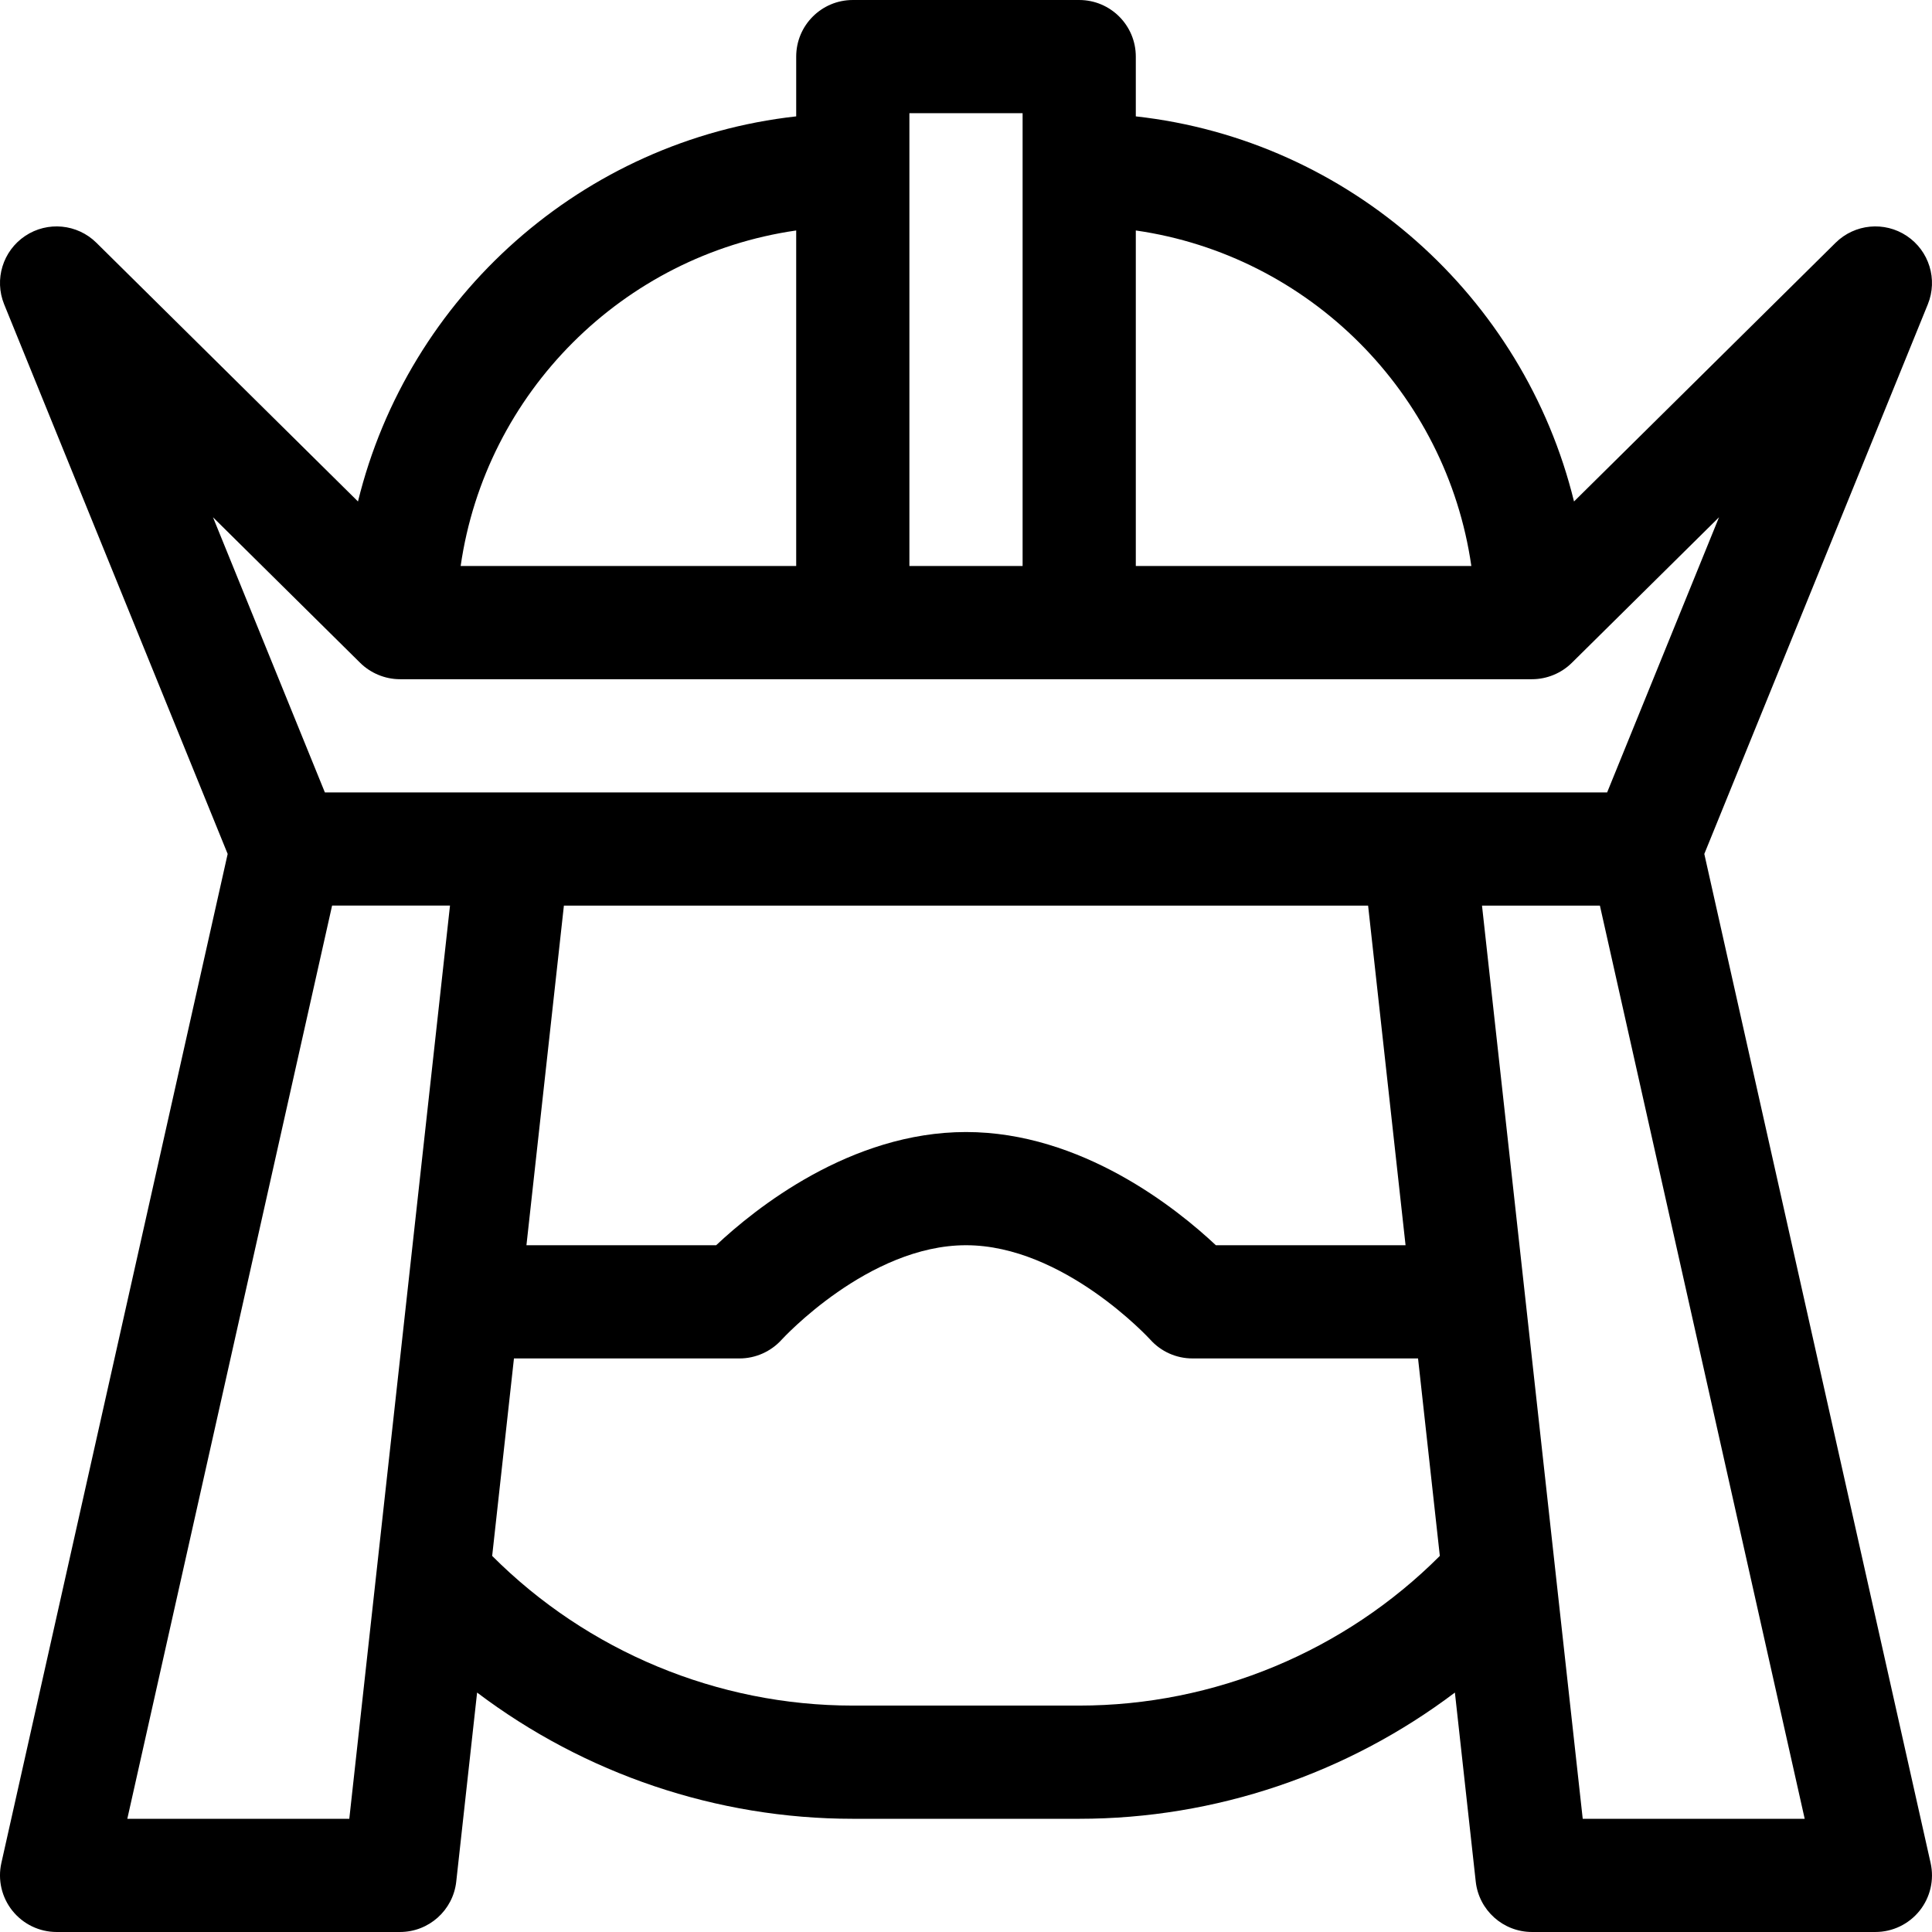
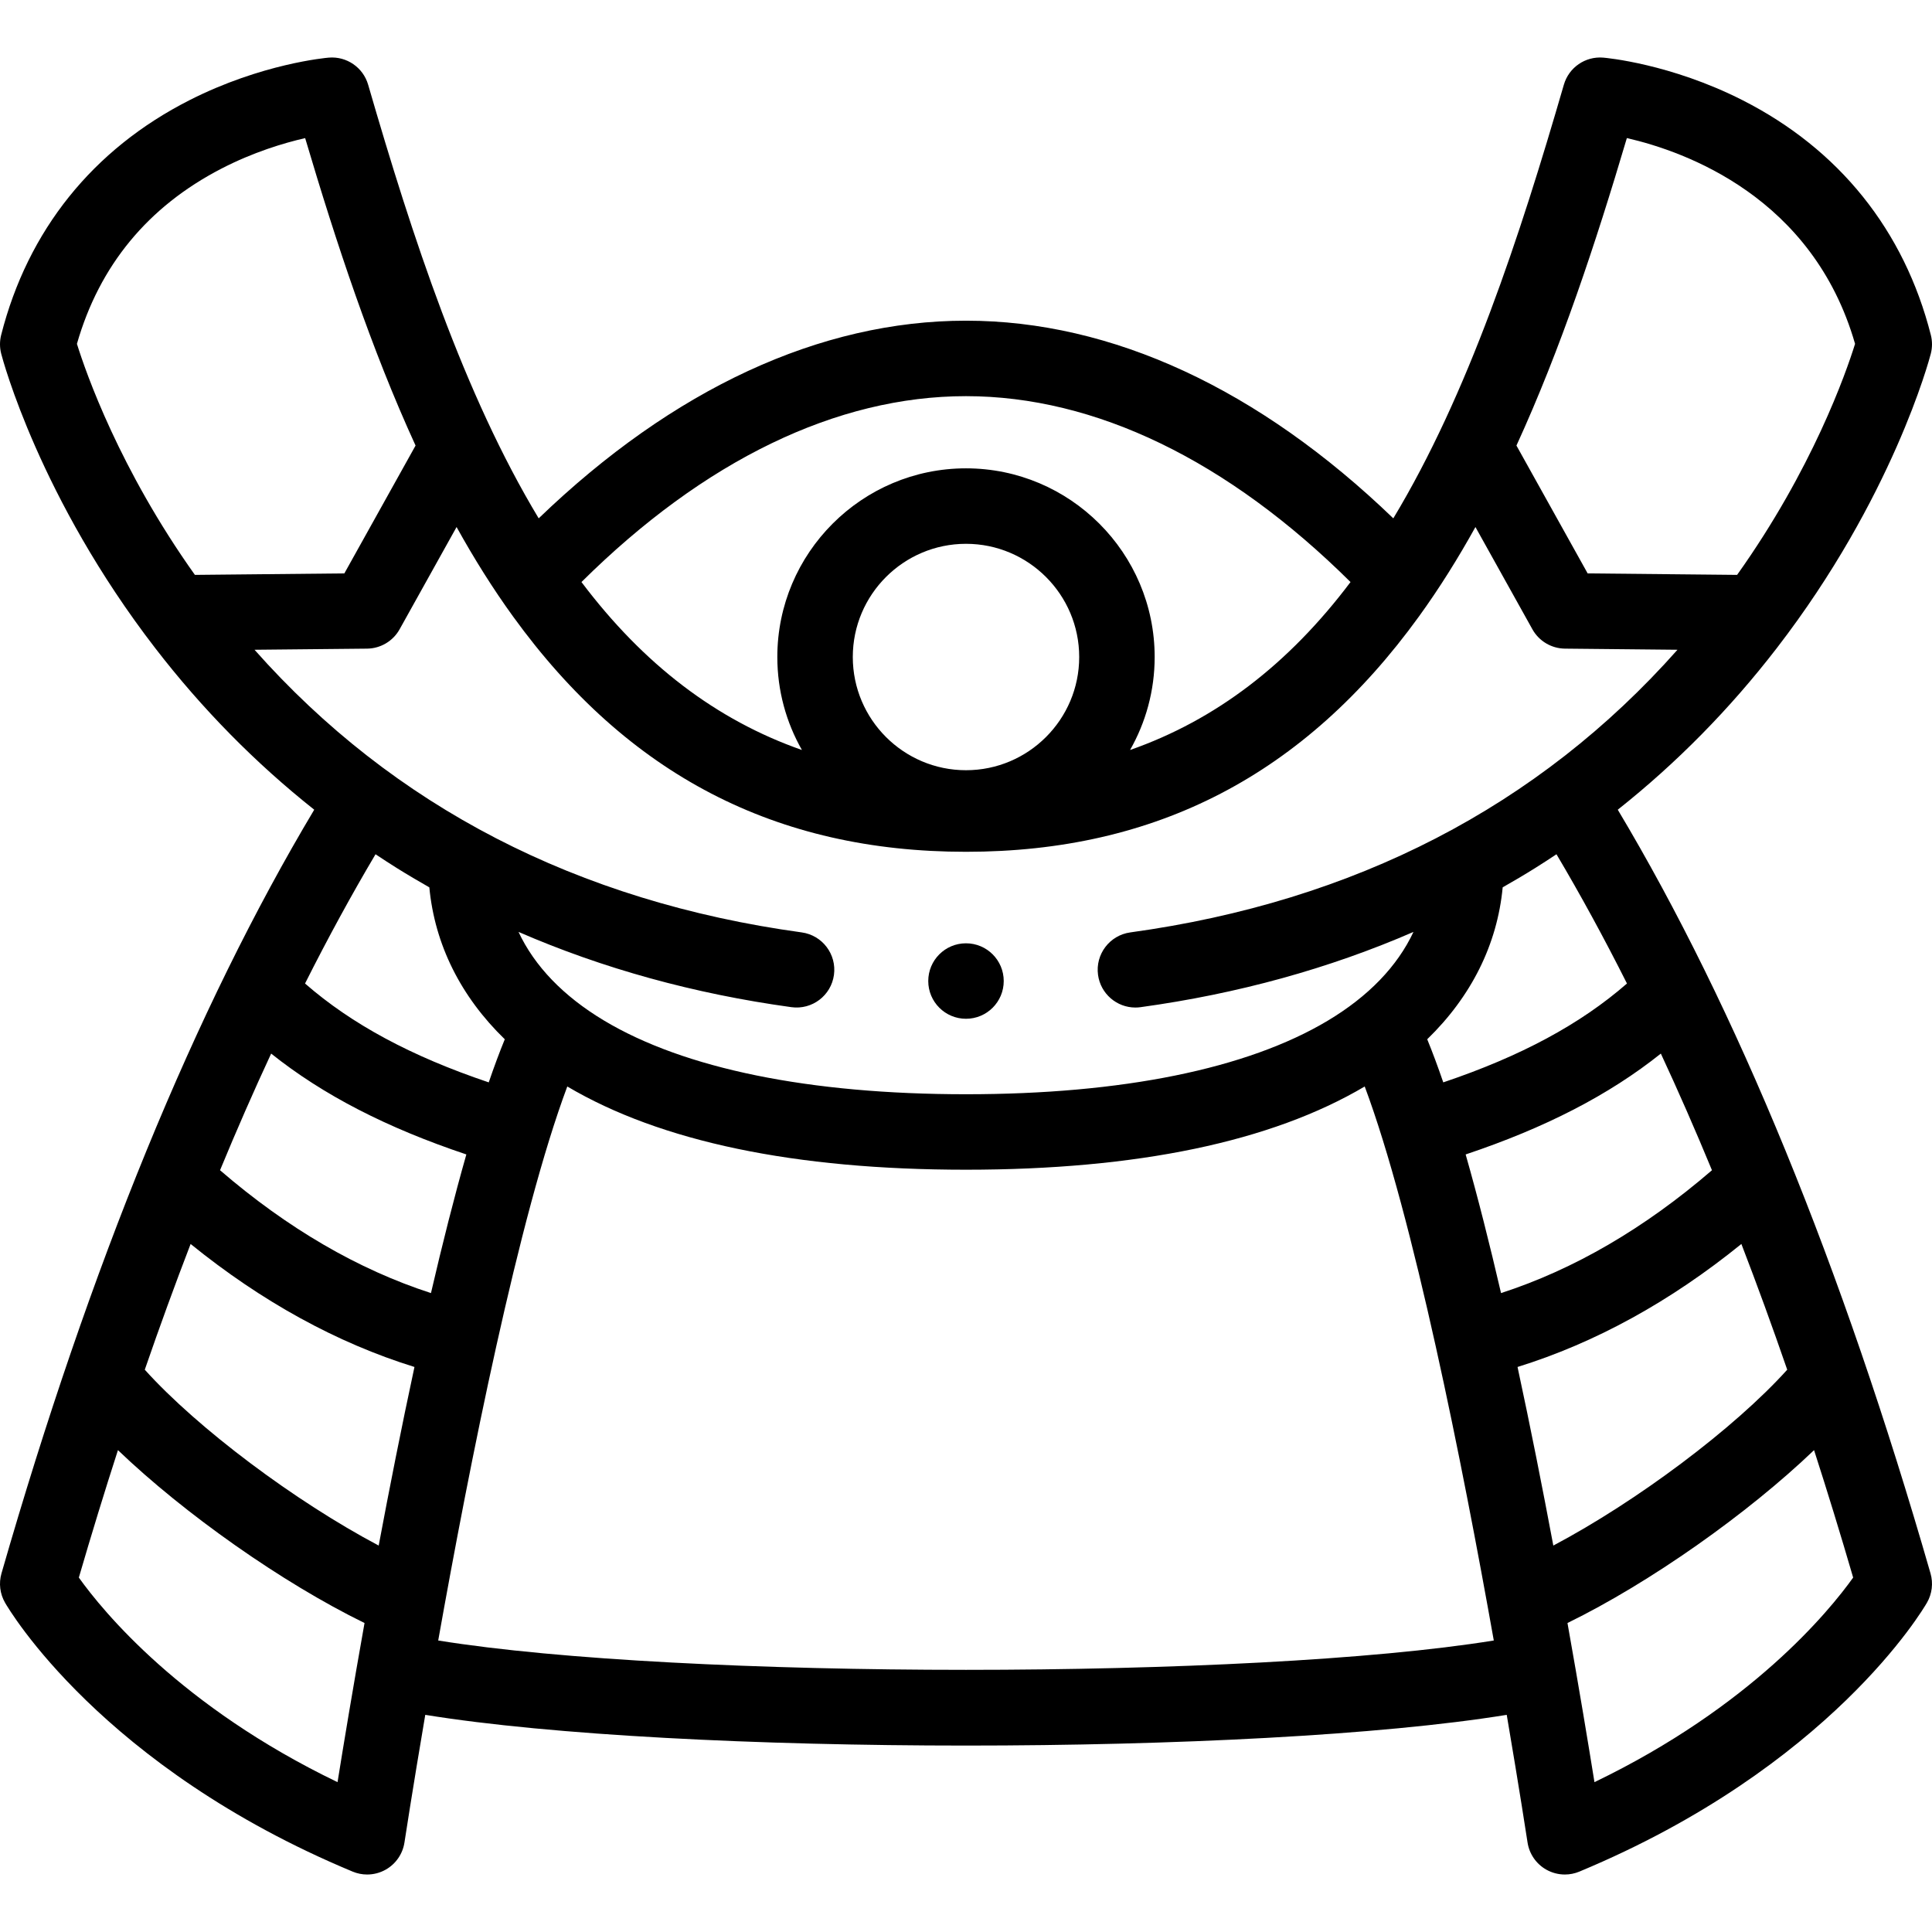
- <svg xmlns="http://www.w3.org/2000/svg" viewBox="0 0 512.002 512">
-   <path d="m3.293 506.371c2.848 3.559 7.152 5.629 11.707 5.629h91c7.648 0 14.074-5.754 14.91-13.355l5.527-50.098c28.457 21.504 63.43 33.453 99.562 33.453h60c36.137 0 71.109-11.949 99.566-33.453l5.523 50.098c.84 7.602 7.266 13.355 14.91 13.355h91c4.555 0 8.863-2.07 11.711-5.625 2.848-3.559 3.922-8.215 2.926-12.66l-59.973-267.414 59.23-145.648c2.684-6.598.359-14.172-5.566-18.125-5.922-3.957-13.812-3.199-18.875 1.809l-69.32 68.559c-13.289-54.27-59.473-95.762-116.129-102.055v-15.84c0-8.281-6.715-15-15-15h-60c-8.285 0-15 6.719-15 15v15.84c-56.66 6.293-102.844 47.785-116.133 102.055l-69.32-68.559c-5.062-5.008-12.953-5.766-18.875-1.812-5.926 3.957-8.254 11.531-5.57 18.129l59.23 145.648-59.973 267.414c-.996 4.445.082 9.102 2.93 12.656zm359.27-266.371 9.926 90h-50.273c-10.32-9.699-35.582-30-66.215-30s-55.895 20.301-66.211 30h-50.277l9.926-90zm-76.562 212h-60c-35.859 0-70.324-14.383-95.57-39.664l5.773-52.336h59.797c4.234 0 8.301-1.824 11.145-4.961.227-.25 23.004-25.039 48.855-25.039 25.855 0 48.629 24.789 48.824 25.004 2.848 3.18 6.91 4.996 11.176 4.996h59.797l5.773 52.336c-25.246 25.277-59.711 39.664-95.57 39.664zm133.438 30c-1.668-15.098-25.133-227.863-26.691-242h31.246l54.27 242zm-29.516-332h-88.922v-88.922c45.914 6.598 82.324 43.008 88.922 88.922zm-148.922-120h30v120h-30zm-30 31.078v88.922h-88.922c6.598-45.914 43.008-82.324 88.922-88.922zm-115.547 114.586c2.715 2.684 6.539 4.336 10.547 4.336h300c3.863 0 7.711-1.531 10.547-4.336l39.012-38.582-29.652 72.918c-25.961 0-324.027 0-339.812 0l-29.652-72.918zm-7.445 64.324h31.246c-.953 8.562-25.734 233.348-26.688 242.012h-58.828zm0 0" />
+ <svg xmlns="http://www.w3.org/2000/svg" id="Layer_1" enable-background="new 0 0 512.001 512.001" height="512" viewBox="0 0 512.001 512.001" width="512">
+   <g>
+     <g>
+       <path d="m428.727 214.583c15.595-12.368 29.706-26.698 42.133-42.816 30.674-39.783 40.421-76.478 40.82-78.021.423-1.629.427-3.339.013-4.971-7.04-27.719-24.307-49.241-49.934-62.238-19.083-9.678-36.162-11.205-36.88-11.265-4.762-.4-9.114 2.605-10.44 7.179-11.751 40.502-25.357 81.983-45.196 114.915-35.622-34.308-74.579-52.38-113.243-52.38-38.666 0-77.619 18.072-113.241 52.38-19.839-32.932-33.445-74.413-45.197-114.916-1.326-4.574-5.697-7.58-10.44-7.178-.718.06-17.797 1.587-36.879 11.265-25.627 12.997-42.895 34.518-49.935 62.237-.414 1.632-.41 3.342.013 4.971.399 1.543 10.146 38.237 40.819 78.019 12.427 16.118 26.538 30.45 42.134 42.818-31.536 52.766-59.404 120.791-82.884 202.39-.749 2.602-.41 5.397.938 7.745 1.015 1.766 25.604 43.572 92.128 71.28 1.233.514 2.541.769 3.845.769 1.697 0 3.39-.432 4.906-1.286 2.683-1.51 4.52-4.172 4.98-7.215.07-.461 2.111-13.828 5.513-33.813 33.411 5.427 88.348 8.143 143.301 8.143 54.952 0 109.889-2.716 143.3-8.143 3.401 19.985 5.443 33.352 5.513 33.813.461 3.043 2.298 5.705 4.98 7.215 1.518.854 3.209 1.286 4.906 1.286 1.304 0 2.611-.255 3.845-.769 66.524-27.708 91.113-69.514 92.127-71.28 1.349-2.348 1.687-5.143.938-7.745-23.479-81.598-51.347-149.625-82.883-202.389zm24.962 95.543c-17.835 15.378-36.578 26.297-55.898 32.555-3.01-12.967-6.157-25.446-9.378-36.74 21.143-7.079 37.997-15.765 51.73-26.729 4.615 9.919 9.131 20.226 13.546 30.914zm-51.525 52.137c20.584-6.389 40.46-17.313 59.321-32.597 4.146 10.758 8.196 21.867 12.148 33.321-14.058 15.599-39.9 34.914-61.987 46.604-2.84-15.152-6.038-31.336-9.482-47.328zm29-101.622c-12.366 10.79-28.13 19.275-48.682 26.199-1.413-4.127-2.833-7.953-4.253-11.425 11.662-11.313 18.562-25.099 19.999-40.261 2.892-1.646 5.759-3.33 8.573-5.09 1.914-1.197 3.803-2.429 5.68-3.678 6.381 10.764 12.611 22.186 18.683 34.255zm-.029-224.049c15.508 3.558 49.302 15.652 60.477 54.532-2.417 7.756-11.291 33.172-31.26 61.227l-39.608-.395-18.87-33.878c11.73-25.592 21.011-53.649 29.261-81.486zm-73.232 117.656c-16.428 21.82-35.754 36.577-58.425 44.511 4.142-7.279 6.521-15.686 6.521-24.644 0-27.57-22.43-50-50-50s-50 22.43-50 50c0 8.957 2.379 17.364 6.521 24.643-22.671-7.934-41.996-22.691-58.425-44.511 32.53-32.252 67.639-49.262 101.903-49.262 34.266.001 69.378 17.012 101.905 49.263zm-101.903 49.868c-16.542 0-30-13.458-30-30s13.458-30 30-30 30 13.458 30 30-13.458 30-30 30zm-197.325-159.427c8.467-4.378 16.541-6.792 22.194-8.087 8.25 27.835 17.529 55.888 29.259 81.476l-18.871 33.878-39.608.395c-19.979-28.067-28.851-53.493-31.261-61.228 5.946-20.753 18.816-36.368 38.287-46.434zm8.774 127.505 29.817-.298c3.592-.036 6.889-1.995 8.637-5.133l15.093-27.095c4.624 8.335 9.593 16.279 14.974 23.711 30.379 41.96 69.642 62.357 120.031 62.357s89.652-20.397 120.032-62.357c5.381-7.432 10.349-15.376 14.974-23.711l15.092 27.094c1.748 3.138 5.045 5.098 8.637 5.133l29.817.298c-36.832 41.538-85.536 66.722-145.017 74.906-5.471.753-9.296 5.798-8.544 11.27.689 5.009 4.977 8.638 9.895 8.638.454 0 .913-.031 1.376-.095 25.817-3.552 50.012-10.245 72.321-19.942-4.262 9.105-11.935 17.089-22.786 23.565-21.319 12.726-54.445 19.452-95.796 19.452-41.48 0-74.672-6.766-95.987-19.567-10.753-6.458-18.368-14.4-22.603-23.454 22.31 9.698 46.505 16.392 72.323 19.945 5.477.75 10.518-3.072 11.27-8.543.753-5.471-3.071-10.517-8.543-11.27-59.481-8.185-108.182-33.368-145.013-74.904zm32.907 237.397c-22.087-11.69-47.929-31.005-61.988-46.604 3.951-11.454 8.001-22.563 12.147-33.321 18.861 15.284 38.737 26.208 59.322 32.597-3.443 15.993-6.641 32.177-9.481 47.328zm13.855-66.91c-19.321-6.259-38.065-17.178-55.899-32.557 4.415-10.688 8.931-20.994 13.546-30.913 13.734 10.965 30.589 19.65 51.731 26.729-3.221 11.296-6.368 23.774-9.378 36.741zm-9.014-112.618c2.817 1.762 5.686 3.447 8.58 5.094 1.438 15.163 8.331 28.949 19.995 40.262-1.42 3.471-2.839 7.297-4.251 11.422-20.552-6.924-36.316-15.409-48.684-26.2 6.072-12.068 12.302-23.491 18.683-34.254 1.876 1.248 3.764 2.479 5.677 3.676zm-15.745 242.227c-41.505-19.994-62.172-45.274-68.558-54.217 3.366-11.548 6.823-22.8 10.363-33.771 17.581 16.842 43.492 35.135 65.347 45.815-3.098 17.376-5.556 32.237-7.152 42.173zm26.679-37.542c8.325-46.765 21.347-112.401 34.207-146.819 24.75 14.635 60.289 22.059 105.663 22.059 45.369 0 80.913-7.423 105.664-22.057 12.859 34.422 25.882 100.054 34.206 146.817-64.076 10.371-215.663 10.372-279.74 0zm306.419 37.542c-1.596-9.935-4.054-24.796-7.152-42.174 21.854-10.68 47.765-28.973 65.346-45.815 3.54 10.971 6.997 22.222 10.363 33.769-6.408 8.973-27.075 34.237-68.557 54.22z" />
+       <path d="m256 269.986c5.522 0 10-4.477 10-10s-4.478-10-10-10h-.007c-5.522 0-9.996 4.477-9.996 10s4.481 10 10.003 10z" />
+     </g>
+   </g>
</svg>
